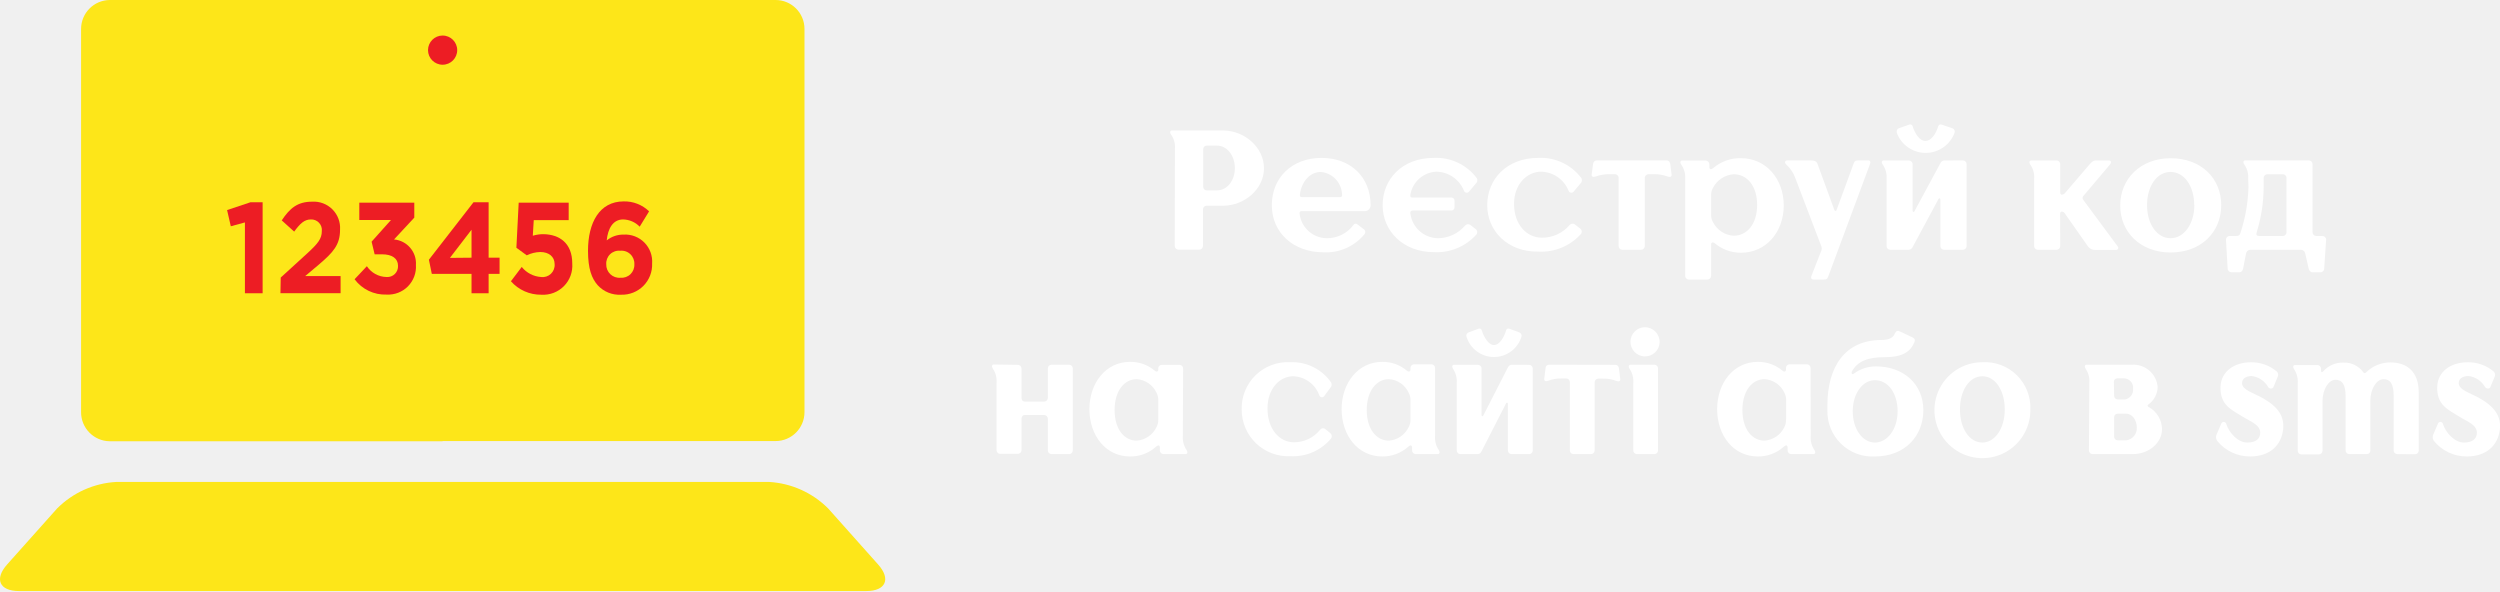
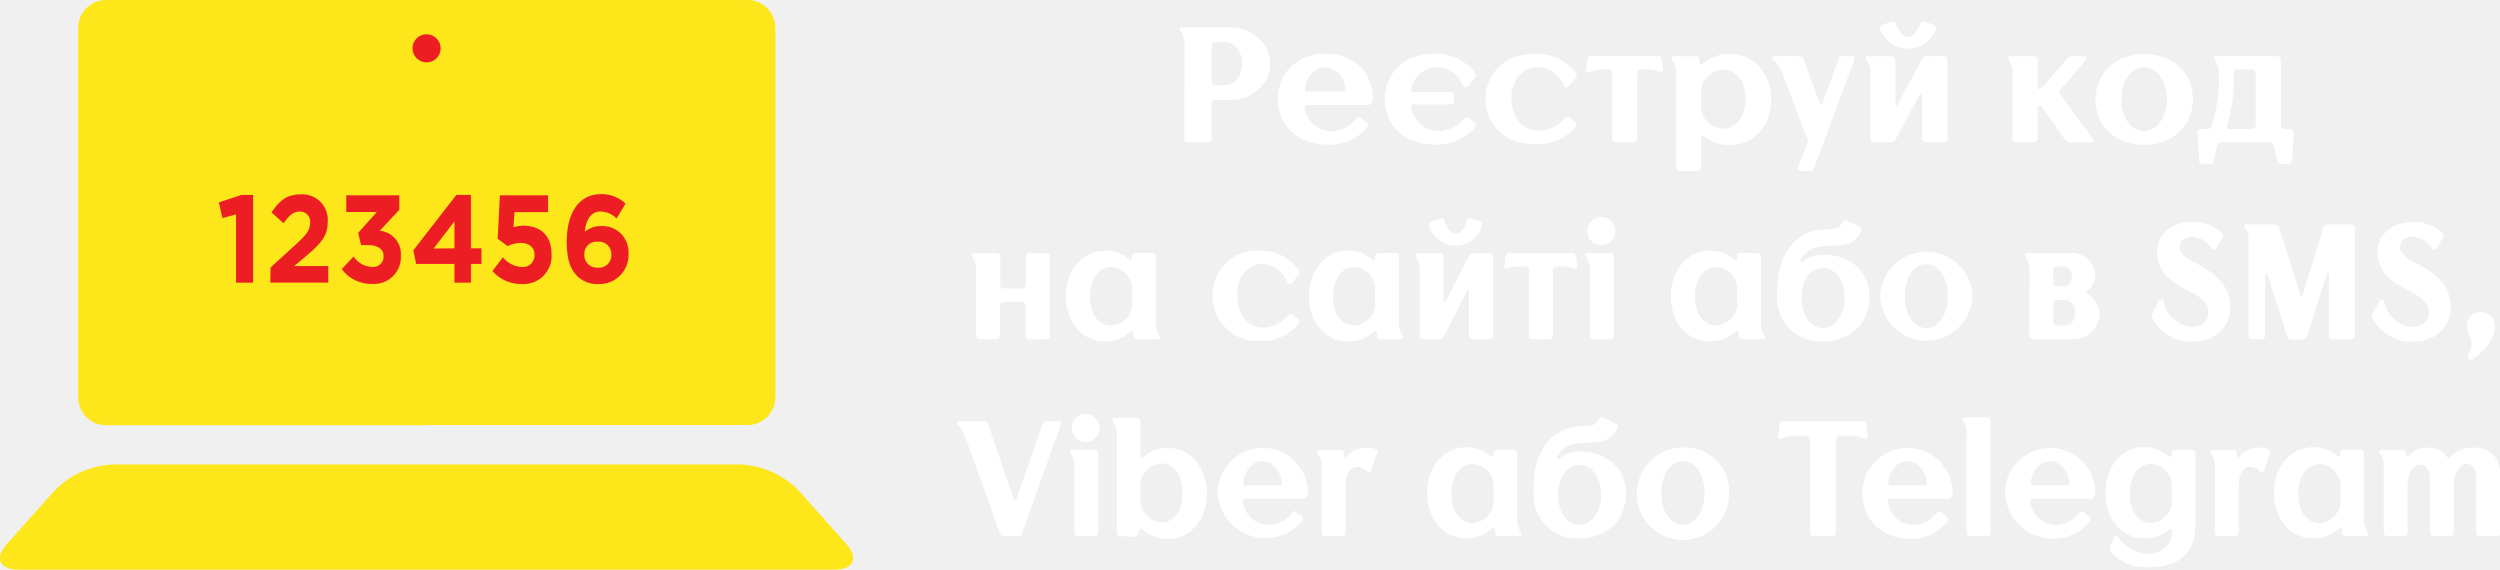
- <svg xmlns="http://www.w3.org/2000/svg" width="370.02" height="87.48" viewBox="0 0 370.02 87.48">
+ <svg xmlns="http://www.w3.org/2000/svg" width="383.93" height="87.48" viewBox="0 0 383.93 87.48">
  <g id="Layer_2" data-name="Layer 2">
-     <g id="prizes_copy_4" data-name="prizes copy 4">
+     <g id="prizes_copy_5" data-name="prizes copy 5">
      <g>
-         <g>
-           <path d="M173.9,22a3.16,3.16,0,0,0-.58-2.09c-.23-.33-.13-.6.15-.6H181c3.18,0,6.08,2.49,6.08,5.59s-2.9,5.55-6.08,5.55h-2.42a.54.54,0,0,0-.53.53v5.44a.55.55,0,0,1-.55.53h-3.1a.55.55,0,0,1-.53-.53Zm6.2,6.18c1.56,0,2.67-1.49,2.67-3.3s-1.11-3.33-2.67-3.33h-1.49a.52.52,0,0,0-.53.53v5.57a.52.52,0,0,0,.53.53Z" style="fill: #fff" />
-           <path d="M188.24,30.37c0-4.09,3-7,7.36-7s7.26,2.9,7.26,7v.07a.86.86,0,0,1-.8.81h-9.41c-.22,0-.35.13-.3.4a4.1,4.1,0,0,0,4,3.61,4.86,4.86,0,0,0,4-2,.38.38,0,0,1,.56-.05l1,.76a.52.52,0,0,1,.08.65,7.34,7.34,0,0,1-6.18,2.72C191.44,37.32,188.24,34.45,188.24,30.37Zm4.16-1.62c-.05.33.08.43.28.43h5.67c.23,0,.33-.12.28-.48a3.46,3.46,0,0,0-3.13-3.25C193.91,25.45,192.65,26.84,192.4,28.75Z" style="fill: #fff" />
-           <path d="M212.75,35.26a5.3,5.3,0,0,0,4.09-1.87.58.58,0,0,1,.78-.1l.81.63a.56.56,0,0,1,.1.78,7.88,7.88,0,0,1-6.31,2.62c-4.53,0-7.58-3.12-7.58-6.95s2.87-7,7.56-7a7.49,7.49,0,0,1,6.38,3,.63.63,0,0,1-.13.78l-1,1.19a.44.44,0,0,1-.78-.13,4.48,4.48,0,0,0-4.06-2.8,4.08,4.08,0,0,0-3.86,3.38c-.05.28,0,.45.3.45h5.8a.45.45,0,0,1,.43.46v1a.44.44,0,0,1-.43.45h-5.72c-.25,0-.45.1-.38.5A4.19,4.19,0,0,0,212.75,35.26Z" style="fill: #fff" />
-           <path d="M220.12,30.37c0-3.83,2.87-7,7.56-7a7.49,7.49,0,0,1,6.38,3,.63.63,0,0,1-.13.78l-1,1.19a.44.44,0,0,1-.78-.13,4.48,4.48,0,0,0-4.06-2.8c-2,0-4,1.77-4,4.77s1.82,5,4.13,5a5.3,5.3,0,0,0,4.09-1.87.58.58,0,0,1,.78-.1l.81.63a.56.56,0,0,1,.1.78,7.88,7.88,0,0,1-6.31,2.62C223.17,37.32,220.12,34.2,220.12,30.37Z" style="fill: #fff" />
-           <path d="M246.68,23.74c.3,0,.48.22.53.53l.2,1.56c.05.33-.23.43-.58.3a5.59,5.59,0,0,0-2.09-.35H244a.57.57,0,0,0-.56.58V36.44a.55.55,0,0,1-.55.53H240.1a.55.55,0,0,1-.53-.53V26.36a.56.56,0,0,0-.56-.58h-.75a5.61,5.61,0,0,0-2.1.35c-.35.13-.63,0-.58-.3l.21-1.56c.05-.31.22-.53.53-.53Z" style="fill: #fff" />
-           <path d="M253.26,40.83a.56.56,0,0,1-.58.55H250a.56.56,0,0,1-.58-.55V26.46a3.21,3.21,0,0,0-.58-2.09c-.23-.33-.13-.61.15-.61h3.45a.57.57,0,0,1,.56.56v.38c0,.45.27.42.58.17a6.08,6.08,0,0,1,4.08-1.46c3.78,0,6.35,3.13,6.35,7s-2.57,7-6.35,7A6,6,0,0,1,253.79,36c-.35-.28-.53,0-.53.1Zm0-12v3.06a2.09,2.09,0,0,0,.28,1,3.66,3.66,0,0,0,3.07,2c1.94,0,3.46-1.71,3.46-4.56s-1.52-4.54-3.46-4.54a3.73,3.73,0,0,0-3.07,2A2.09,2.09,0,0,0,253.26,28.85Z" style="fill: #fff" />
-           <path d="M265.75,26.43a5,5,0,0,0-1.38-2.09c-.3-.3-.18-.6.2-.6H268c.5,0,.85.1,1,.5l2.49,6.81a.21.21,0,0,0,.18.17c.1,0,.15-.07.17-.17l2.5-6.81c.13-.4.28-.5.73-.5h1.44c.3,0,.38.22.28.5l-6.18,16.64c-.15.4-.25.5-.73.5h-1.41c-.36,0-.48-.22-.38-.5l1.41-3.61a1,1,0,0,0,0-1Z" style="fill: #fff" />
-           <path d="M290.54,23.74a.55.55,0,0,1,.53.53V36.44a.55.55,0,0,1-.53.53h-2.79a.55.55,0,0,1-.56-.53v-6.9c0-.21-.18-.26-.28-.08l-3.8,7.06a.7.7,0,0,1-.61.45h-2.74a.55.55,0,0,1-.53-.53v-10a3.21,3.21,0,0,0-.58-2.09c-.23-.33-.13-.6.15-.6h3.7a.56.56,0,0,1,.58.53v6.9c0,.21.18.26.28.08l3.81-7.06c.15-.28.32-.45.6-.45Zm-9.8-4.16A.5.5,0,0,1,281,19l1.59-.56a.37.37,0,0,1,.5.26c.33,1.05,1,2.16,1.89,2.16s1.57-1.11,1.89-2.16a.38.38,0,0,1,.51-.26L289,19a.51.51,0,0,1,.3.63,4.56,4.56,0,0,1-8.57,0Z" style="fill: #fff" />
-           <path d="M304.93,36.44a.55.55,0,0,1-.55.53H301.6a.55.55,0,0,1-.53-.53v-10a3.16,3.16,0,0,0-.58-2.09c-.22-.33-.12-.6.16-.6h3.73a.55.55,0,0,1,.55.55v4.19c0,.22.08.32.25.32a.65.65,0,0,0,.51-.3l3.65-4.26c.36-.4.58-.5.86-.5h1.94c.33,0,.4.3.15.6L308.36,29a.44.44,0,0,0,0,.61l5.07,6.85a.31.31,0,0,1-.23.53h-3a1.28,1.28,0,0,1-1.15-.5l-3.43-4.89a.52.52,0,0,0-.48-.28c-.13,0-.23.1-.23.35Z" style="fill: #fff" />
-           <path d="M328.76,30.37c0,4-3,7-7.48,7s-7.47-3-7.47-6.95,3-7,7.47-7S328.76,26.36,328.76,30.37Zm-4,0c0-2.85-1.49-4.92-3.5-4.92s-3.48,2.07-3.48,4.92,1.51,4.89,3.48,4.89S324.78,33.16,324.78,30.37Z" style="fill: #fff" />
-           <path d="M332.75,26.43a3.21,3.21,0,0,0-.58-2.09c-.23-.33-.13-.6.15-.6h9.4a.55.55,0,0,1,.55.53v10.1a.57.57,0,0,0,.56.56h.88a.55.55,0,0,1,.58.53L344,39.74a.56.56,0,0,1-.58.56h-1.14c-.32,0-.5-.25-.58-.56l-.5-2.19a.67.67,0,0,0-.6-.58h-7.57a.66.66,0,0,0-.6.58L332,39.74c-.07.31-.22.56-.55.56h-1.19a.56.56,0,0,1-.55-.56l-.25-4.28a.54.54,0,0,1,.55-.53h.86c.48,0,.63-.08.76-.53a23.61,23.61,0,0,0,1.16-6.73Zm5.09,8.5a.56.56,0,0,0,.58-.56v-8a.55.55,0,0,0-.58-.58h-2.27a.55.55,0,0,0-.53.58v1.31A22.94,22.94,0,0,1,334,34.4c-.1.35,0,.53.4.53Z" style="fill: #fff" />
-           <path d="M150.64,54a.54.54,0,0,1,.55.53v4.33c0,.36.19.58.5.58h2.87a.55.55,0,0,0,.53-.58V54.51a.54.54,0,0,1,.53-.53h2.65a.54.54,0,0,1,.51.53V66.68a.54.54,0,0,1-.51.53h-2.65a.54.54,0,0,1-.53-.53V62a.56.56,0,0,0-.53-.58h-2.87c-.31,0-.5.23-.5.58v4.64a.54.54,0,0,1-.55.53H148a.53.53,0,0,1-.5-.53v-10a3.24,3.24,0,0,0-.56-2.09c-.21-.33-.12-.6.15-.6Z" style="fill: #fff" />
-           <path d="M175.07,64.51a3.32,3.32,0,0,0,.55,2.1c.22.32.12.6-.14.6H172.2a.54.54,0,0,1-.53-.55v-.38c0-.45-.26-.43-.55-.18a5.61,5.61,0,0,1-3.88,1.46c-3.59,0-6-3.12-6-7s2.44-7,6-7a5.49,5.49,0,0,1,3.69,1.32c.33.27.5,0,.5-.11v-.32A.54.54,0,0,1,172,54h2.61a.54.54,0,0,1,.5.53Zm-3.64-2.39v-3a2.2,2.2,0,0,0-.26-1,3.47,3.47,0,0,0-2.92-2c-1.85,0-3.28,1.72-3.28,4.57s1.43,4.53,3.28,4.53a3.54,3.54,0,0,0,2.92-2A2.2,2.2,0,0,0,171.43,62.12Z" style="fill: #fff" />
-           <path d="M183.78,60.61a6.82,6.82,0,0,1,7.19-7,7,7,0,0,1,6.05,3,.65.65,0,0,1-.12.78L196,58.62a.41.41,0,0,1-.74-.13,4.26,4.26,0,0,0-3.86-2.8c-1.94,0-3.8,1.77-3.8,4.77s1.72,5,3.92,5a4.92,4.92,0,0,0,3.88-1.87.53.53,0,0,1,.74-.1l.77.63a.58.58,0,0,1,.1.78,7.31,7.31,0,0,1-6,2.62A6.89,6.89,0,0,1,183.78,60.61Z" style="fill: #fff" />
-           <path d="M212.4,64.51a3.26,3.26,0,0,0,.55,2.1c.21.32.12.6-.15.6h-3.28a.54.54,0,0,1-.52-.55v-.38c0-.45-.27-.43-.55-.18a5.65,5.65,0,0,1-3.88,1.46c-3.59,0-6-3.12-6-7s2.45-7,6-7a5.48,5.48,0,0,1,3.68,1.32c.34.27.51,0,.51-.11v-.32a.54.54,0,0,1,.52-.53h2.61a.54.54,0,0,1,.51.53Zm-3.64-2.39v-3a2.09,2.09,0,0,0-.27-1,3.44,3.44,0,0,0-2.92-2c-1.84,0-3.28,1.72-3.28,4.57s1.44,4.53,3.28,4.53a3.53,3.53,0,0,0,2.92-2A2.09,2.09,0,0,0,208.76,62.12Z" style="fill: #fff" />
-           <path d="M226.36,54a.54.54,0,0,1,.5.53V66.68a.54.54,0,0,1-.5.53H223.7a.54.54,0,0,1-.52-.53v-6.9c0-.21-.17-.26-.27-.08l-3.61,7.06c-.14.28-.31.45-.58.45h-2.61a.54.54,0,0,1-.5-.53v-10a3.31,3.31,0,0,0-.55-2.09c-.21-.33-.12-.6.14-.6h3.52a.55.55,0,0,1,.56.53v6.9c0,.21.16.26.26.08l3.61-7.06c.15-.28.31-.45.58-.45Zm-9.31-4.16a.51.51,0,0,1,.29-.63l1.5-.56a.35.35,0,0,1,.48.26c.31,1,1,2.16,1.8,2.16s1.48-1.11,1.79-2.16a.35.35,0,0,1,.48-.26l1.51.56a.52.52,0,0,1,.29.63,4.26,4.26,0,0,1-8.14,0Z" style="fill: #fff" />
-           <path d="M239.12,54c.28,0,.45.22.5.53l.19,1.56c.05.33-.21.43-.55.3a5.06,5.06,0,0,0-2-.35h-.72a.55.55,0,0,0-.52.58V66.68a.54.54,0,0,1-.53.53h-2.63a.54.54,0,0,1-.51-.53V56.6a.54.54,0,0,0-.52-.58h-.72a5.06,5.06,0,0,0-2,.35c-.33.13-.6,0-.55-.3l.19-1.56c0-.31.22-.53.51-.53Z" style="fill: #fff" />
-           <path d="M241.74,56.67a3.31,3.31,0,0,0-.55-2.09c-.22-.33-.12-.6.14-.6h3.55a.54.54,0,0,1,.52.55V66.68a.54.54,0,0,1-.52.53h-2.64a.54.54,0,0,1-.5-.53Zm3.9-6a2.16,2.16,0,1,1-2.15-2.24A2.19,2.19,0,0,1,245.64,50.7Z" style="fill: #fff" />
-           <path d="M268,64.51a3.26,3.26,0,0,0,.55,2.1c.21.32.12.6-.14.6H265.1a.54.54,0,0,1-.52-.55v-.38c0-.45-.27-.43-.55-.18a5.61,5.61,0,0,1-3.88,1.46c-3.59,0-6-3.12-6-7s2.44-7,6-7a5.53,5.53,0,0,1,3.69,1.32c.33.27.5,0,.5-.11v-.32a.54.54,0,0,1,.53-.53h2.6a.54.54,0,0,1,.51.53Zm-3.64-2.39v-3a2.2,2.2,0,0,0-.26-1,3.47,3.47,0,0,0-2.93-2c-1.84,0-3.28,1.72-3.28,4.57s1.44,4.53,3.28,4.53a3.54,3.54,0,0,0,2.93-2A2.2,2.2,0,0,0,264.34,62.12Z" style="fill: #fff" />
-           <path d="M274.37,55.31a5.41,5.41,0,0,1,3.3-1.08c4,0,7,2.57,7,6.48s-2.83,6.85-7.14,6.85a6.67,6.67,0,0,1-7.06-6.85V60c0-5.75,2.63-9.68,8-9.68,1.08,0,1.75-.31,2-1,.21-.38.38-.43.76-.25l1.8.85c.33.16.48.36.31.74-.58,1.38-1.68,2.21-4.48,2.21-2.27,0-3.95.53-4.79,2.17C274,55.29,274.13,55.49,274.37,55.31Zm6.49,5.57c0-2.64-1.37-4.61-3.36-4.61-1.84,0-3.28,2-3.28,4.61s1.44,4.62,3.28,4.62S280.86,63.53,280.86,60.88Z" style="fill: #fff" />
-           <path d="M300.51,60.61a7.1,7.1,0,1,1-7.11-7A6.73,6.73,0,0,1,300.51,60.61Zm-3.79,0c0-2.85-1.41-4.92-3.32-4.92s-3.31,2.07-3.31,4.92,1.44,4.89,3.31,4.89S296.72,63.41,296.72,60.61Z" style="fill: #fff" />
-           <path d="M309.24,56.67a3.25,3.25,0,0,0-.55-2.09c-.21-.33-.12-.6.15-.6h6.7a3.6,3.6,0,0,1,3.81,3.3A3.26,3.26,0,0,1,318,59.85c-.22.15-.17.25,0,.38a3.8,3.8,0,0,1,2,3.3c0,1.92-1.85,3.68-4.31,3.68h-6a.54.54,0,0,1-.51-.53Zm3.67,1.9a.53.53,0,0,0,.5.55h1.13a1.45,1.45,0,0,0,1.17-1.56A1.38,1.38,0,0,0,314.37,56h-1a.5.5,0,0,0-.5.53Zm0,6.05a.52.52,0,0,0,.5.55h1.29a1.79,1.79,0,0,0,1.56-1.94c0-1-.65-2-1.56-2h-1.29a.5.5,0,0,0-.5.53Z" style="fill: #fff" />
-           <path d="M331.84,56.7c0,1,1.58,1.41,3,2.19,2.32,1.29,3.3,2.73,3.08,4.67-.26,2.32-1.93,4-4.88,4a6.22,6.22,0,0,1-4.88-2.31,1,1,0,0,1-.12-.86l.74-1.72a.39.39,0,0,1,.74.13c.43,1.29,1.72,2.7,3.09,2.7s1.92-.63,1.92-1.46c0-1.19-1.49-1.67-2.57-2.35-1.7-1.06-3.42-1.74-3.3-4.51.1-2.14,1.94-3.56,4.5-3.56A5.79,5.79,0,0,1,337,55a.69.69,0,0,1,.09.83l-.62,1.51a.47.47,0,0,1-.79-.1,3.26,3.26,0,0,0-2.46-1.59C332.3,55.69,331.84,56.12,331.84,56.7Z" style="fill: #fff" />
-           <path d="M354.78,67.21a.54.54,0,0,1-.5-.53V58.59c0-1.81-.53-2.47-1.51-2.47s-1.94,1.39-1.94,3.2v7.36a.51.51,0,0,1-.5.53h-2.66a.54.54,0,0,1-.5-.53v-8c0-1.81-.53-2.47-1.51-2.47s-1.91,1.39-1.91,3.18v7.33a.53.53,0,0,1-.53.53h-2.63a.54.54,0,0,1-.51-.53v-10a3.25,3.25,0,0,0-.55-2.09c-.21-.33-.12-.6.15-.6H343a.54.54,0,0,1,.53.55v.18c0,.38.12.4.33.2a3.78,3.78,0,0,1,3-1.29,3.43,3.43,0,0,1,2.9,1.39c.14.2.26.25.5,0a5.08,5.08,0,0,1,3.54-1.42c2.45,0,4.19,1.37,4.19,4.42v8.64a.54.54,0,0,1-.52.53Z" style="fill: #fff" />
-           <path d="M363.91,56.7c0,1,1.58,1.41,3,2.19,2.32,1.29,3.3,2.73,3.09,4.67-.27,2.32-1.94,4-4.89,4a6.22,6.22,0,0,1-4.88-2.31,1,1,0,0,1-.12-.86l.74-1.72a.39.39,0,0,1,.74.13c.43,1.29,1.73,2.7,3.09,2.7s1.92-.63,1.92-1.46c0-1.19-1.49-1.67-2.56-2.35-1.7-1.06-3.43-1.74-3.31-4.51.1-2.14,1.94-3.56,4.5-3.56A5.79,5.79,0,0,1,369.1,55a.69.69,0,0,1,.1.83l-.63,1.51c-.16.28-.62.2-.79-.1a3.24,3.24,0,0,0-2.46-1.59C364.36,55.69,363.91,56.12,363.91,56.7Z" style="fill: #fff" />
-         </g>
        <g>
          <g>
            <path d="M65.51,71.33H17.22a13.42,13.42,0,0,0-8.77,3.93l-7.4,8.29c-1.92,2.16-1.13,3.93,1.76,3.93h125.4c2.89,0,3.69-1.77,1.76-3.93l-7.39-8.29a13.47,13.47,0,0,0-8.77-3.93H65.51" style="fill: #fde619" />
            <g>
              <path d="M65.51,65.31H16.23A4.29,4.29,0,0,1,12,61V4.28A4.29,4.29,0,0,1,16.23,0h98.56a4.28,4.28,0,0,1,4.28,4.28V61a4.28,4.28,0,0,1-4.28,4.28H65.51" style="fill: #fde619" />
              <path d="M65.51,5.26a2.16,2.16,0,1,1-2.16,2.16A2.16,2.16,0,0,1,65.51,5.26Z" style="fill: #ed1d24" />
            </g>
          </g>
          <g>
            <path d="M36.25,32.92l-2.09.57-.55-2.4,3.45-1.15h1.81V43.41H36.25Z" style="fill: #ed1d24" />
            <path d="M41.55,41.08l4-3.65c1.5-1.38,2.08-2.1,2.08-3.21A1.56,1.56,0,0,0,46,32.48c-.93,0-1.57.58-2.46,1.8L41.7,32.62c1.19-1.8,2.34-2.77,4.49-2.77A3.9,3.9,0,0,1,50.33,34c0,2.24-1,3.34-3.16,5.18l-2,1.68h5.24v2.54h-8.9Z" style="fill: #ed1d24" />
            <path d="M52.48,41.33,54.3,39.4A3.57,3.57,0,0,0,57.21,41a1.58,1.58,0,0,0,1.7-1.66c0-1.09-.88-1.7-2.36-1.7h-1.1L55,35.77l2.87-3.21H53.18V30h8.14v2.21l-3,3.23a3.56,3.56,0,0,1,3.24,3.78,4.12,4.12,0,0,1-4.34,4.38A5.63,5.63,0,0,1,52.48,41.33Z" style="fill: #ed1d24" />
            <path d="M69.79,40.53H63.91l-.43-2.09,6.6-8.5h2.24v8.2h1.62v2.39H72.32v2.88H69.79Zm0-2.39V34l-3.2,4.17Z" style="fill: #ed1d24" />
            <path d="M75.62,41.63l1.6-2.12A4,4,0,0,0,80.09,41a1.78,1.78,0,0,0,2-1.89c0-1.14-.87-1.81-2.13-1.81a4.84,4.84,0,0,0-2,.49l-1.53-1.12L76.77,30h7.4v2.58H79l-.14,2.31a5.24,5.24,0,0,1,1.59-.23C82.82,34.7,84.7,36,84.7,39a4.31,4.31,0,0,1-4.57,4.62A5.9,5.9,0,0,1,75.62,41.63Z" style="fill: #ed1d24" />
            <path d="M88.46,42.21c-.88-1-1.43-2.41-1.43-5.1,0-4.13,1.68-7.3,5.28-7.3a5.21,5.21,0,0,1,3.76,1.47l-1.39,2.27a3.51,3.51,0,0,0-2.46-1.07c-1.49,0-2.25,1.34-2.42,3.1a3.89,3.89,0,0,1,2.49-.86A4,4,0,0,1,96.52,39a4.45,4.45,0,0,1-4.59,4.62A4.34,4.34,0,0,1,88.46,42.21Zm5.43-3.1a1.91,1.91,0,0,0-2.1-2,1.88,1.88,0,0,0-2.06,2,1.94,1.94,0,0,0,2.1,2A1.9,1.9,0,0,0,93.89,39.11Z" style="fill: #ed1d24" />
          </g>
        </g>
+         <g>
+           <path d="M181.9,6.9a3.16,3.16,0,0,0-.58-2.09c-.23-.33-.13-.6.15-.6H189c3.18,0,6.08,2.49,6.08,5.59s-2.9,5.55-6.08,5.55h-2.42a.54.54,0,0,0-.53.53v5.44a.55.55,0,0,1-.55.53h-3.1a.55.55,0,0,1-.53-.53Zm6.2,6.18c1.56,0,2.67-1.49,2.67-3.3s-1.11-3.33-2.67-3.33h-1.49a.52.52,0,0,0-.53.53v5.57a.52.52,0,0,0,.53.53Z" style="fill: #fff" />
+           <path d="M196.24,15.25c0-4.09,3-7,7.36-7s7.26,2.9,7.26,7v.07a.86.86,0,0,1-.8.81h-9.41c-.22,0-.35.13-.3.4a4.1,4.1,0,0,0,4,3.61,4.86,4.86,0,0,0,4-2,.38.38,0,0,1,.56-.05l1,.76a.52.52,0,0,1,.08.65,7.34,7.34,0,0,1-6.18,2.72C199.44,22.2,196.24,19.33,196.24,15.25Zm4.16-1.62c-.05.33.08.43.28.43h5.67c.23,0,.33-.12.28-.48a3.46,3.46,0,0,0-3.13-3.25C201.91,10.33,200.65,11.72,200.4,13.63Z" style="fill: #fff" />
+           <path d="M220.75,20.14a5.3,5.3,0,0,0,4.09-1.87.58.58,0,0,1,.78-.1l.81.63a.56.56,0,0,1,.1.78,7.88,7.88,0,0,1-6.31,2.62c-4.53,0-7.58-3.12-7.58-6.95s2.87-7,7.56-7a7.49,7.49,0,0,1,6.38,3,.63.63,0,0,1-.13.78l-1,1.19a.44.44,0,0,1-.78-.13,4.48,4.48,0,0,0-4.06-2.8,4.08,4.08,0,0,0-3.86,3.38c-.05.28,0,.45.3.45h5.8a.45.45,0,0,1,.43.46v1a.44.44,0,0,1-.43.45h-5.72c-.25,0-.45.1-.38.5A4.19,4.19,0,0,0,220.75,20.14Z" style="fill: #fff" />
+           <path d="M228.12,15.25c0-3.83,2.87-7,7.56-7a7.49,7.49,0,0,1,6.38,3,.63.63,0,0,1-.13.78l-1,1.19a.44.44,0,0,1-.78-.13,4.48,4.48,0,0,0-4.06-2.8c-2,0-4,1.77-4,4.77s1.82,5,4.13,5a5.3,5.3,0,0,0,4.09-1.87.58.58,0,0,1,.78-.1l.81.63a.56.56,0,0,1,.1.78,7.88,7.88,0,0,1-6.31,2.62C231.17,22.2,228.12,19.08,228.12,15.25Z" style="fill: #fff" />
+           <path d="M254.68,8.62c.3,0,.48.22.53.53l.2,1.56c.05.33-.23.43-.58.3a5.59,5.59,0,0,0-2.09-.35H252a.57.57,0,0,0-.56.58V21.32a.55.55,0,0,1-.55.53H248.1a.55.55,0,0,1-.53-.53V11.24a.56.56,0,0,0-.56-.58h-.75a5.61,5.61,0,0,0-2.1.35c-.35.13-.63,0-.58-.3l.21-1.56c.05-.31.22-.53.53-.53Z" style="fill: #fff" />
+           <path d="M261.26,25.71a.56.56,0,0,1-.58.55H258a.56.56,0,0,1-.58-.55V11.34a3.21,3.21,0,0,0-.58-2.09c-.23-.33-.13-.61.15-.61h3.45a.57.57,0,0,1,.56.56v.38c0,.45.27.42.58.17a6.08,6.08,0,0,1,4.08-1.46c3.78,0,6.35,3.13,6.35,7s-2.57,7-6.35,7a6,6,0,0,1-3.88-1.31c-.35-.28-.53,0-.53.1Zm0-12v3.06a2.09,2.09,0,0,0,.28,1,3.66,3.66,0,0,0,3.07,2c1.94,0,3.46-1.71,3.46-4.56s-1.52-4.54-3.46-4.54a3.73,3.73,0,0,0-3.07,2A2.09,2.09,0,0,0,261.26,13.73Z" style="fill: #fff" />
+           <path d="M273.75,11.31a5,5,0,0,0-1.38-2.09c-.3-.3-.18-.6.2-.6H276c.5,0,.85.1,1,.5l2.49,6.81a.21.21,0,0,0,.18.17c.1,0,.15-.07.17-.17l2.5-6.81c.13-.4.28-.5.73-.5h1.44c.3,0,.38.22.28.5l-6.18,16.64c-.15.4-.25.5-.73.5h-1.41c-.36,0-.48-.22-.38-.5l1.41-3.61a1,1,0,0,0,0-1Z" style="fill: #fff" />
+           <path d="M298.54,8.62a.55.55,0,0,1,.53.53V21.32a.55.55,0,0,1-.53.53h-2.79a.55.55,0,0,1-.56-.53V14.41c0-.2-.18-.25-.28-.07l-3.8,7.06a.7.7,0,0,1-.61.45h-2.74a.55.55,0,0,1-.53-.53v-10a3.21,3.21,0,0,0-.58-2.09c-.23-.33-.13-.6.15-.6h3.7a.56.56,0,0,1,.58.53v6.9c0,.21.18.26.28.08l3.81-7.06c.15-.28.32-.45.6-.45Zm-9.8-4.16a.5.5,0,0,1,.3-.63l1.59-.56a.37.37,0,0,1,.5.26c.33,1.05,1,2.16,1.89,2.16s1.57-1.11,1.89-2.16a.38.38,0,0,1,.51-.26l1.59.56a.51.51,0,0,1,.3.63,4.56,4.56,0,0,1-8.57,0Z" style="fill: #fff" />
+           <path d="M312.93,21.32a.55.55,0,0,1-.55.53H309.6a.55.55,0,0,1-.53-.53v-10a3.16,3.16,0,0,0-.58-2.09c-.22-.33-.12-.6.16-.6h3.73a.55.55,0,0,1,.55.55v4.19c0,.22.08.32.25.32a.65.65,0,0,0,.51-.3l3.65-4.26c.36-.4.58-.5.86-.5h1.94c.33,0,.4.3.15.6l-3.93,4.64a.44.44,0,0,0,0,.61l5.07,6.85a.31.31,0,0,1-.23.53h-3a1.28,1.28,0,0,1-1.15-.5l-3.43-4.89a.52.52,0,0,0-.48-.28c-.13,0-.23.1-.23.35Z" style="fill: #fff" />
+           <path d="M336.76,15.25c0,4-3,7-7.48,7s-7.47-2.95-7.47-6.95,3-7,7.47-7S336.76,11.24,336.76,15.25Zm-4,0c0-2.85-1.49-4.92-3.5-4.92s-3.48,2.07-3.48,4.92,1.51,4.89,3.48,4.89S332.78,18,332.78,15.25Z" style="fill: #fff" />
+           <path d="M340.75,11.31a3.21,3.21,0,0,0-.58-2.09c-.23-.33-.13-.6.15-.6h9.4a.55.55,0,0,1,.55.53v10.1a.57.57,0,0,0,.56.56h.88a.55.55,0,0,1,.58.53L352,24.62a.56.56,0,0,1-.58.56h-1.14c-.32,0-.5-.25-.58-.56l-.5-2.19a.67.67,0,0,0-.6-.58h-7.57a.66.66,0,0,0-.6.58L340,24.62c-.07.31-.22.56-.55.56h-1.19a.56.56,0,0,1-.55-.56l-.25-4.28a.54.54,0,0,1,.55-.53h.86c.48,0,.63-.08.76-.53a23.61,23.61,0,0,0,1.16-6.73Zm5.09,8.5a.56.56,0,0,0,.58-.56v-8a.55.55,0,0,0-.58-.58h-2.27a.55.55,0,0,0-.53.58v1.31A22.94,22.94,0,0,1,342,19.28c-.1.35,0,.53.4.53Z" style="fill: #fff" />
+           <path d="M153.06,38.86a.54.54,0,0,1,.55.53v4.33a.51.51,0,0,0,.51.58H157a.55.55,0,0,0,.53-.58V39.39a.54.54,0,0,1,.52-.53h2.66a.54.54,0,0,1,.5.53V51.56a.54.54,0,0,1-.5.53H158a.54.54,0,0,1-.52-.53V46.92a.56.56,0,0,0-.53-.58h-2.87a.51.51,0,0,0-.51.58v4.64a.54.54,0,0,1-.55.53h-2.61a.54.54,0,0,1-.5-.53v-10a3.31,3.31,0,0,0-.55-2.09c-.21-.33-.12-.6.14-.6Z" style="fill: #fff" />
+           <path d="M177.5,49.39a3.26,3.26,0,0,0,.55,2.1c.21.32.12.6-.14.6h-3.29a.54.54,0,0,1-.52-.55v-.38c0-.46-.27-.43-.55-.18a5.61,5.61,0,0,1-3.88,1.46c-3.59,0-6-3.12-6-6.95s2.44-7,6-7a5.53,5.53,0,0,1,3.69,1.32c.33.27.5,0,.5-.11v-.32a.54.54,0,0,1,.53-.53H177a.54.54,0,0,1,.51.53ZM173.86,47V44a2.2,2.2,0,0,0-.26-1,3.47,3.47,0,0,0-2.93-2c-1.84,0-3.28,1.72-3.28,4.57S168.83,50,170.67,50a3.54,3.54,0,0,0,2.93-2A2.2,2.2,0,0,0,173.86,47Z" style="fill: #fff" />
+           <path d="M186.21,45.49a6.81,6.81,0,0,1,7.18-7,7,7,0,0,1,6.06,3,.65.65,0,0,1-.12.78l-.93,1.19a.42.42,0,0,1-.75-.13,4.24,4.24,0,0,0-3.85-2.8c-1.94,0-3.81,1.77-3.81,4.77s1.73,5,3.93,5a4.93,4.93,0,0,0,3.88-1.87.53.53,0,0,1,.74-.1l.77.63a.58.58,0,0,1,.09.78,7.28,7.28,0,0,1-6,2.62A6.89,6.89,0,0,1,186.21,45.49Z" style="fill: #fff" />
+           <path d="M214.82,49.39a3.32,3.32,0,0,0,.55,2.1c.22.32.12.6-.14.6H212a.54.54,0,0,1-.53-.55v-.38c0-.46-.26-.43-.55-.18A5.61,5.61,0,0,1,207,52.44c-3.59,0-6-3.12-6-6.95s2.44-7,6-7a5.49,5.49,0,0,1,3.69,1.32c.34.27.5,0,.5-.11v-.32a.54.54,0,0,1,.53-.53h2.61a.54.54,0,0,1,.5.53ZM211.18,47V44a2.2,2.2,0,0,0-.26-1,3.46,3.46,0,0,0-2.92-2c-1.84,0-3.28,1.72-3.28,4.57S206.16,50,208,50a3.54,3.54,0,0,0,2.92-2A2.2,2.2,0,0,0,211.18,47Z" style="fill: #fff" />
+           <path d="M228.79,38.86a.54.54,0,0,1,.5.53V51.56a.54.54,0,0,1-.5.53h-2.66a.54.54,0,0,1-.53-.53v-6.9c0-.21-.16-.26-.26-.08l-3.61,7.06c-.15.27-.32.45-.58.45h-2.61a.54.54,0,0,1-.5-.53v-10a3.31,3.31,0,0,0-.55-2.09c-.22-.33-.12-.6.14-.6h3.52a.54.54,0,0,1,.55.53v6.9c0,.21.17.26.27.08l3.61-7.06c.14-.28.31-.45.58-.45Zm-9.31-4.16a.5.5,0,0,1,.28-.63l1.51-.56a.35.35,0,0,1,.48.26c.31,1,1,2.16,1.8,2.16s1.48-1.11,1.79-2.16a.35.35,0,0,1,.48-.26l1.51.56a.5.5,0,0,1,.28.63,4.25,4.25,0,0,1-8.13,0Z" style="fill: #fff" />
+           <path d="M241.54,38.86c.29,0,.46.22.51.53l.19,1.56c0,.33-.22.43-.55.3a5.06,5.06,0,0,0-2-.35H239a.55.55,0,0,0-.53.58V51.56a.53.53,0,0,1-.52.53h-2.64a.54.54,0,0,1-.5-.53V41.48a.55.55,0,0,0-.53-.58h-.71a5.06,5.06,0,0,0-2,.35c-.34.13-.6,0-.55-.3l.19-1.56c.05-.31.22-.53.5-.53Z" style="fill: #fff" />
+           <path d="M244.17,41.55a3.31,3.31,0,0,0-.55-2.09c-.22-.33-.12-.6.14-.6h3.54a.54.54,0,0,1,.53.55V51.56a.54.54,0,0,1-.53.53h-2.63a.54.54,0,0,1-.5-.53Zm3.9-6a2.16,2.16,0,1,1-2.16-2.24A2.19,2.19,0,0,1,248.07,35.58Z" style="fill: #fff" />
+           <path d="M270.4,49.39a3.25,3.25,0,0,0,.56,2.1c.21.32.11.6-.15.6h-3.28a.54.54,0,0,1-.52-.55v-.38c0-.46-.27-.43-.56-.18a5.61,5.61,0,0,1-3.87,1.46c-3.6,0-6-3.12-6-6.95s2.44-7,6-7a5.48,5.48,0,0,1,3.68,1.32c.34.27.51,0,.51-.11v-.32a.54.54,0,0,1,.52-.53h2.61a.53.53,0,0,1,.5.53ZM266.77,47V44a2.09,2.09,0,0,0-.27-1,3.46,3.46,0,0,0-2.92-2c-1.84,0-3.28,1.72-3.28,4.57S261.74,50,263.58,50a3.54,3.54,0,0,0,2.92-2A2.09,2.09,0,0,0,266.77,47Z" style="fill: #fff" />
+           <path d="M276.79,40.19a5.46,5.46,0,0,1,3.31-1.08c4,0,7,2.57,7,6.48s-2.82,6.85-7.13,6.85a6.67,6.67,0,0,1-7.06-6.85v-.73c0-5.75,2.63-9.68,8-9.68,1.08,0,1.75-.31,2-1,.22-.38.39-.43.77-.25l1.79.85c.34.16.48.36.32.74-.58,1.38-1.68,2.21-4.48,2.21-2.28,0-3.95.53-4.79,2.17C276.43,40.17,276.55,40.37,276.79,40.19Zm6.49,5.57c0-2.64-1.36-4.61-3.35-4.61s-3.28,2-3.28,4.61,1.44,4.62,3.28,4.62S283.28,48.41,283.28,45.76Z" style="fill: #fff" />
+           <path d="M302.93,45.49a7.1,7.1,0,0,1-14.19,0,7.1,7.1,0,0,1,14.19,0Zm-3.78,0c0-2.85-1.41-4.92-3.33-4.92s-3.3,2.07-3.3,4.92,1.44,4.89,3.3,4.89S299.15,48.29,299.15,45.49Z" style="fill: #fff" />
+           <path d="M311.67,41.55a3.31,3.31,0,0,0-.55-2.09c-.21-.33-.12-.6.14-.6H318a3.6,3.6,0,0,1,3.8,3.3,3.23,3.23,0,0,1-1.34,2.57c-.21.15-.16.25,0,.38a3.79,3.79,0,0,1,2,3.3,4.05,4.05,0,0,1-4.31,3.68h-6a.54.54,0,0,1-.5-.53Zm3.66,1.9a.53.53,0,0,0,.51.55H317a1.45,1.45,0,0,0,1.18-1.56,1.39,1.39,0,0,0-1.35-1.54h-1a.51.51,0,0,0-.51.53Zm0,6a.53.53,0,0,0,.51.56h1.29a1.79,1.79,0,0,0,1.56-1.94c0-1-.65-2-1.56-2h-1.29a.5.5,0,0,0-.51.53Z" style="fill: #fff" />
+           <path d="M331.57,46.17a.38.38,0,0,1,.71.15,4.74,4.74,0,0,0,4.31,3.88c1.65,0,2.56-.91,2.56-2.27,0-1.64-1.43-2.42-3.11-3.3-2.44-1.26-4.79-2.75-4.76-6,0-2.77,2.44-4.54,5.34-4.54a6.27,6.27,0,0,1,4.62,1.69.73.73,0,0,1,0,.83l-.83,1.47c-.17.35-.58.3-.79,0a3.68,3.68,0,0,0-3-1.71c-1.2,0-1.89.6-1.89,1.61,0,1.18,1.41,1.87,3.18,2.82,2.08,1.14,4.6,2.95,4.6,6.36,0,3-2.18,5.31-5.8,5.31a6.59,6.59,0,0,1-6.2-3.63.9.9,0,0,1,0-.7Z" style="fill: #fff" />
+           <path d="M349.34,34.45a.84.84,0,0,1,.7.55l3.26,10.41a.17.17,0,0,0,.14.15c.07,0,.12-.05.14-.15L356.79,35a.78.78,0,0,1,.69-.55h3.62a.55.55,0,0,1,.55.55V51.56a.54.54,0,0,1-.55.53h-2.92a.54.54,0,0,1-.5-.53v-9.4a.18.18,0,1,0-.36,0l-3,9.45a.8.8,0,0,1-.7.53h-1.7a.84.84,0,0,1-.69-.53l-3-9.45a.18.18,0,1,0-.36,0v9.4a.54.54,0,0,1-.55.53h-1.49a.54.54,0,0,1-.5-.53V37.14a3.31,3.31,0,0,0-.55-2.09c-.22-.33-.1-.6.17-.6Z" style="fill: #fff" />
+           <path d="M365.43,46.17a.38.38,0,0,1,.71.15,4.74,4.74,0,0,0,4.31,3.88c1.65,0,2.56-.91,2.56-2.27,0-1.64-1.43-2.42-3.11-3.3-2.44-1.26-4.79-2.75-4.76-6,0-2.77,2.44-4.54,5.34-4.54a6.27,6.27,0,0,1,4.62,1.69.75.75,0,0,1,0,.83l-.84,1.47c-.17.35-.58.3-.79,0a3.68,3.68,0,0,0-3-1.71c-1.2,0-1.89.6-1.89,1.61,0,1.18,1.41,1.87,3.18,2.82,2.08,1.14,4.6,2.95,4.6,6.36,0,3-2.18,5.31-5.8,5.31a6.59,6.59,0,0,1-6.2-3.63.9.9,0,0,1,0-.7Z" style="fill: #fff" />
+           <path d="M379.66,55.17c-.41.25-.86-.15-.58-.66a3.36,3.36,0,0,0,.46-1.74,2.58,2.58,0,0,0-.29-1.26,2.25,2.25,0,0,1-.41-1.31,2.16,2.16,0,1,1,4.31,0C383.15,52.24,381,54.46,379.66,55.17Z" style="fill: #fff" />
+           <path d="M148.33,67.38a5,5,0,0,0-1.17-2.06c-.33-.33-.19-.63.15-.63h3.78c.43,0,.52.1.69.55l3.93,11.47c0,.2.29.25.36,0l4-11.47c.14-.4.26-.55.69-.55h1.8a.35.35,0,0,1,.36.5L157,81.8c-.14.46-.26.53-.72.53h-2.06c-.43,0-.52-.07-.69-.53Z" style="fill: #fff" />
+           <path d="M165,71.79a3.31,3.31,0,0,0-.55-2.09c-.22-.33-.12-.6.14-.6h3.55a.54.54,0,0,1,.52.55V81.8a.54.54,0,0,1-.52.53h-2.64a.54.54,0,0,1-.5-.53Zm3.9-6a2.16,2.16,0,1,1-2.15-2.24A2.19,2.19,0,0,1,168.85,65.82Z" style="fill: #fff" />
+           <path d="M172,82.33a.54.54,0,0,1-.5-.53V66.88a3.31,3.31,0,0,0-.55-2.09c-.22-.33-.12-.61.14-.61h3.52a.55.55,0,0,1,.55.56V70c0,.13.17.38.5.11a5.53,5.53,0,0,1,3.69-1.32c3.59,0,6,3.16,6,7s-2.45,7-6,7a5.73,5.73,0,0,1-3.88-1.46c-.28-.25-.43-.17-.55.18l-.12.38a.71.71,0,0,1-.62.55Zm6.35-2.07c1.84,0,3.28-1.73,3.28-4.53s-1.44-4.57-3.28-4.57a3.44,3.44,0,0,0-2.92,2,2.09,2.09,0,0,0-.27,1v3a2.09,2.09,0,0,0,.27,1A3.52,3.52,0,0,0,178.39,80.26Z" style="fill: #fff" />
+           <path d="M187,75.73a6.94,6.94,0,1,1,13.88,0v.07a.84.84,0,0,1-.76.81h-8.93c-.22,0-.34.13-.29.4a4,4,0,0,0,3.81,3.61,4.57,4.57,0,0,0,3.83-2,.34.34,0,0,1,.52,0l.94.76A.55.55,0,0,1,200,80,7.36,7.36,0,0,1,187,75.73Zm3.95-1.62c0,.33.07.43.26.43h5.39c.21,0,.31-.12.26-.48-.24-1.86-1.51-3.25-3-3.25S191.16,72.2,190.92,74.11Z" style="fill: #fff" />
+           <path d="M206.64,74.57V81.8a.54.54,0,0,1-.53.53h-2.63a.54.54,0,0,1-.51-.53v-10a3.25,3.25,0,0,0-.55-2.09c-.21-.33-.12-.6.15-.6h3.3a.54.54,0,0,1,.53.55V70c0,.27.17.32.38.12a4.13,4.13,0,0,1,3.14-1.39,4.3,4.3,0,0,1,1.27.21c.26.1.43.27.31.6l-.91,2.6a.41.41,0,0,1-.74.2,1.86,1.86,0,0,0-1.37-.66C207.33,71.69,206.64,72.8,206.64,74.57Z" style="fill: #fff" />
+           <path d="M233,79.63a3.32,3.32,0,0,0,.55,2.1c.22.32.12.6-.14.6h-3.28a.54.54,0,0,1-.53-.55V81.4c0-.45-.26-.43-.55-.18a5.61,5.61,0,0,1-3.88,1.46c-3.59,0-6-3.12-6-7s2.44-7,6-7a5.49,5.49,0,0,1,3.69,1.32c.33.27.5,0,.5-.11v-.32a.54.54,0,0,1,.53-.53h2.61a.54.54,0,0,1,.5.53Zm-3.64-2.39v-3a2.2,2.2,0,0,0-.26-1,3.47,3.47,0,0,0-2.92-2c-1.85,0-3.28,1.72-3.28,4.57s1.43,4.53,3.28,4.53a3.54,3.54,0,0,0,2.92-2A2.2,2.2,0,0,0,229.38,77.24Z" style="fill: #fff" />
+           <path d="M239.41,70.43a5.41,5.41,0,0,1,3.3-1.08c4,0,7,2.57,7,6.48s-2.83,6.85-7.14,6.85a6.67,6.67,0,0,1-7.06-6.85V75.1c0-5.75,2.64-9.68,8-9.68,1.08,0,1.75-.3,2-1,.21-.38.38-.43.76-.25l1.8.85c.33.16.48.36.31.74-.57,1.38-1.68,2.21-4.48,2.21-2.27,0-4,.53-4.78,2.17C239.05,70.41,239.17,70.61,239.41,70.43ZM245.9,76c0-2.64-1.37-4.61-3.36-4.61-1.84,0-3.28,2-3.28,4.61s1.44,4.62,3.28,4.62S245.9,78.65,245.9,76Z" style="fill: #fff" />
+           <path d="M265.55,75.73a7.1,7.1,0,1,1-7.11-7A6.73,6.73,0,0,1,265.55,75.73Zm-3.78,0c0-2.85-1.42-4.92-3.33-4.92s-3.31,2.07-3.31,4.92,1.44,4.89,3.31,4.89S261.77,78.53,261.77,75.73Z" style="fill: #fff" />
+           <path d="M275.7,66.93a6.57,6.57,0,0,0-2.11.38c-.33.12-.57,0-.53-.36l.22-1.73a.59.59,0,0,1,.6-.53H286a.59.59,0,0,1,.6.53l.21,1.73c.05.36-.19.48-.52.36a6.57,6.57,0,0,0-2.11-.38h-1.72a.55.55,0,0,0-.51.58V81.78a.54.54,0,0,1-.52.55h-2.92a.54.54,0,0,1-.53-.55V67.51a.55.55,0,0,0-.53-.58Z" style="fill: #fff" />
+           <path d="M286,75.73a6.94,6.94,0,1,1,13.88,0v.07a.84.84,0,0,1-.76.81H290.2c-.22,0-.34.13-.29.4a4,4,0,0,0,3.81,3.61,4.57,4.57,0,0,0,3.83-2,.35.35,0,0,1,.53,0l.93.76a.55.55,0,0,1,.07.65,6.81,6.81,0,0,1-5.86,2.72C289.05,82.68,286,79.81,286,75.73ZM290,74.11c0,.33.07.43.26.43h5.39c.21,0,.31-.12.26-.48-.24-1.86-1.51-3.25-3-3.25S290.2,72.2,290,74.11Z" style="fill: #fff" />
+           <path d="M305.16,64.08a.55.55,0,0,1,.53.56V81.8a.54.54,0,0,1-.53.53h-2.63a.54.54,0,0,1-.5-.53v-15a3.27,3.27,0,0,0-.55-2.09c-.22-.33-.12-.61.14-.61Z" style="fill: #fff" />
+           <path d="M307.9,75.73a6.94,6.94,0,1,1,13.88,0v.07a.85.85,0,0,1-.76.81h-8.93c-.22,0-.34.13-.29.4a4,4,0,0,0,3.81,3.61,4.57,4.57,0,0,0,3.83-2,.34.34,0,0,1,.52,0l.94.76A.55.55,0,0,1,321,80a7.36,7.36,0,0,1-13.07-4.23Zm4-1.62c-.05.33.07.43.26.43h5.39c.21,0,.31-.12.26-.48-.24-1.86-1.51-3.25-3-3.25S312.09,72.2,311.85,74.11Z" style="fill: #fff" />
+           <path d="M337.17,80.49c0,4.34-2.46,6.61-7,6.61a7.75,7.75,0,0,1-5.87-2.1,1.07,1.07,0,0,1-.26-.93l.6-1.51c.14-.35.45-.43.69,0a5.51,5.51,0,0,0,4.6,2.45,3.35,3.35,0,0,0,3.61-3.45c0-.46-.26-.43-.52-.18a5.37,5.37,0,0,1-3.81,1.28c-3.49,0-5.89-3.12-5.89-7s2.44-7,6-7A5.49,5.49,0,0,1,333,70.06c.34.27.5,0,.5-.11v-.32a.54.54,0,0,1,.53-.53h2.61a.54.54,0,0,1,.5.53Zm-3.64-3.25v-3a2.2,2.2,0,0,0-.26-1,3.46,3.46,0,0,0-2.92-2c-1.84,0-3.28,1.72-3.28,4.57s1.44,4.53,3.28,4.53a3.54,3.54,0,0,0,2.92-2A2.2,2.2,0,0,0,333.53,77.24Z" style="fill: #fff" />
+           <path d="M343.8,74.57V81.8a.54.54,0,0,1-.53.53h-2.63a.54.54,0,0,1-.5-.53v-10a3.31,3.31,0,0,0-.55-2.09c-.22-.33-.12-.6.14-.6H343a.54.54,0,0,1,.53.55V70c0,.27.17.32.38.12a4.13,4.13,0,0,1,3.14-1.39,4.3,4.3,0,0,1,1.27.21c.26.1.43.27.31.6l-.91,2.6a.41.41,0,0,1-.74.2,1.86,1.86,0,0,0-1.37-.66C344.49,71.69,343.8,72.8,343.8,74.57Z" style="fill: #fff" />
+           <path d="M363.05,79.63a3.26,3.26,0,0,0,.55,2.1c.21.32.12.6-.15.6h-3.28a.54.54,0,0,1-.52-.55V81.4c0-.45-.27-.43-.56-.18a5.61,5.61,0,0,1-3.87,1.46c-3.59,0-6-3.12-6-7s2.45-7,6-7a5.48,5.48,0,0,1,3.68,1.32c.34.27.51,0,.51-.11v-.32a.54.54,0,0,1,.52-.53h2.61a.54.54,0,0,1,.51.53Zm-3.64-2.39v-3a2.09,2.09,0,0,0-.27-1,3.44,3.44,0,0,0-2.92-2c-1.84,0-3.28,1.72-3.28,4.57s1.44,4.53,3.28,4.53a3.53,3.53,0,0,0,2.92-2A2.09,2.09,0,0,0,359.41,77.24Z" style="fill: #fff" />
+           <path d="M380.77,82.33a.54.54,0,0,1-.5-.53V73.71c0-1.81-.53-2.47-1.51-2.47s-1.94,1.39-1.94,3.2V81.8a.51.51,0,0,1-.5.53h-2.66a.54.54,0,0,1-.5-.53v-8c0-1.81-.53-2.47-1.51-2.47s-1.91,1.39-1.91,3.18V81.8a.53.53,0,0,1-.53.53h-2.63a.54.54,0,0,1-.51-.53v-10a3.25,3.25,0,0,0-.55-2.09c-.21-.33-.12-.6.15-.6H369a.54.54,0,0,1,.53.55v.18c0,.38.12.4.33.2a3.78,3.78,0,0,1,3-1.29,3.43,3.43,0,0,1,2.9,1.39c.14.2.26.25.5,0a5.08,5.08,0,0,1,3.54-1.42c2.45,0,4.19,1.37,4.19,4.42V81.8a.54.54,0,0,1-.52.53Z" style="fill: #fff" />
+         </g>
      </g>
    </g>
  </g>
</svg>
